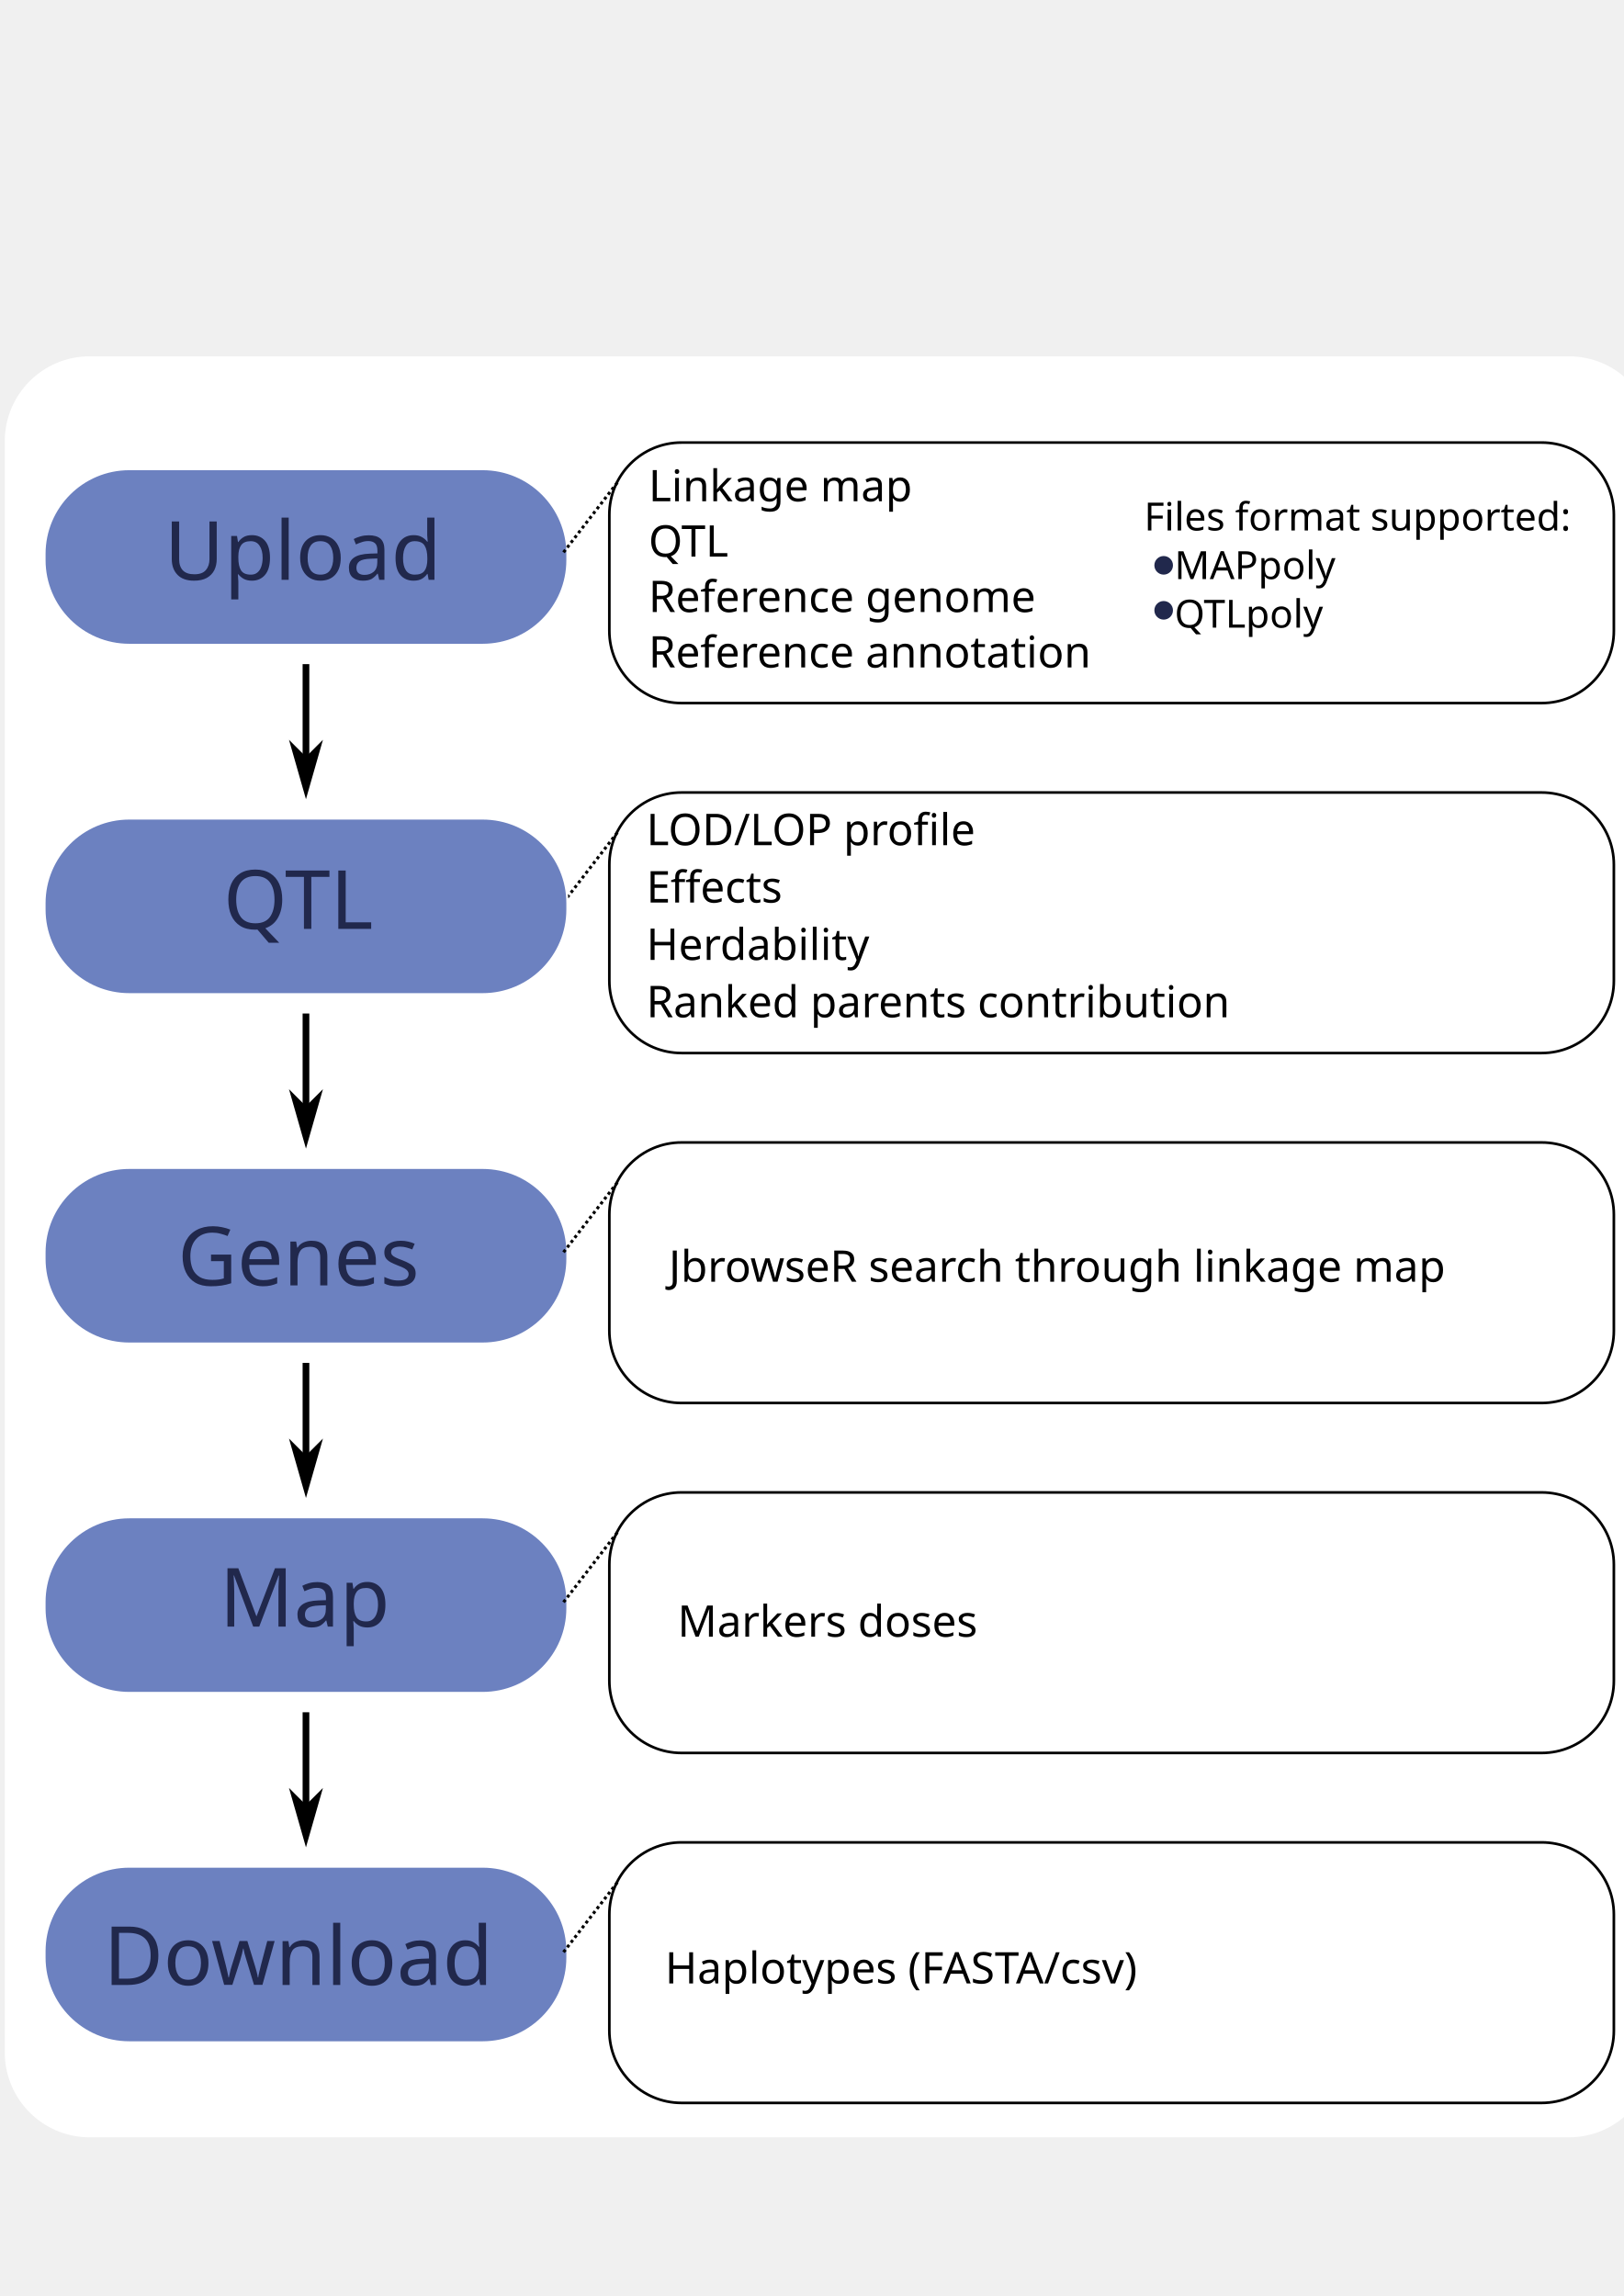
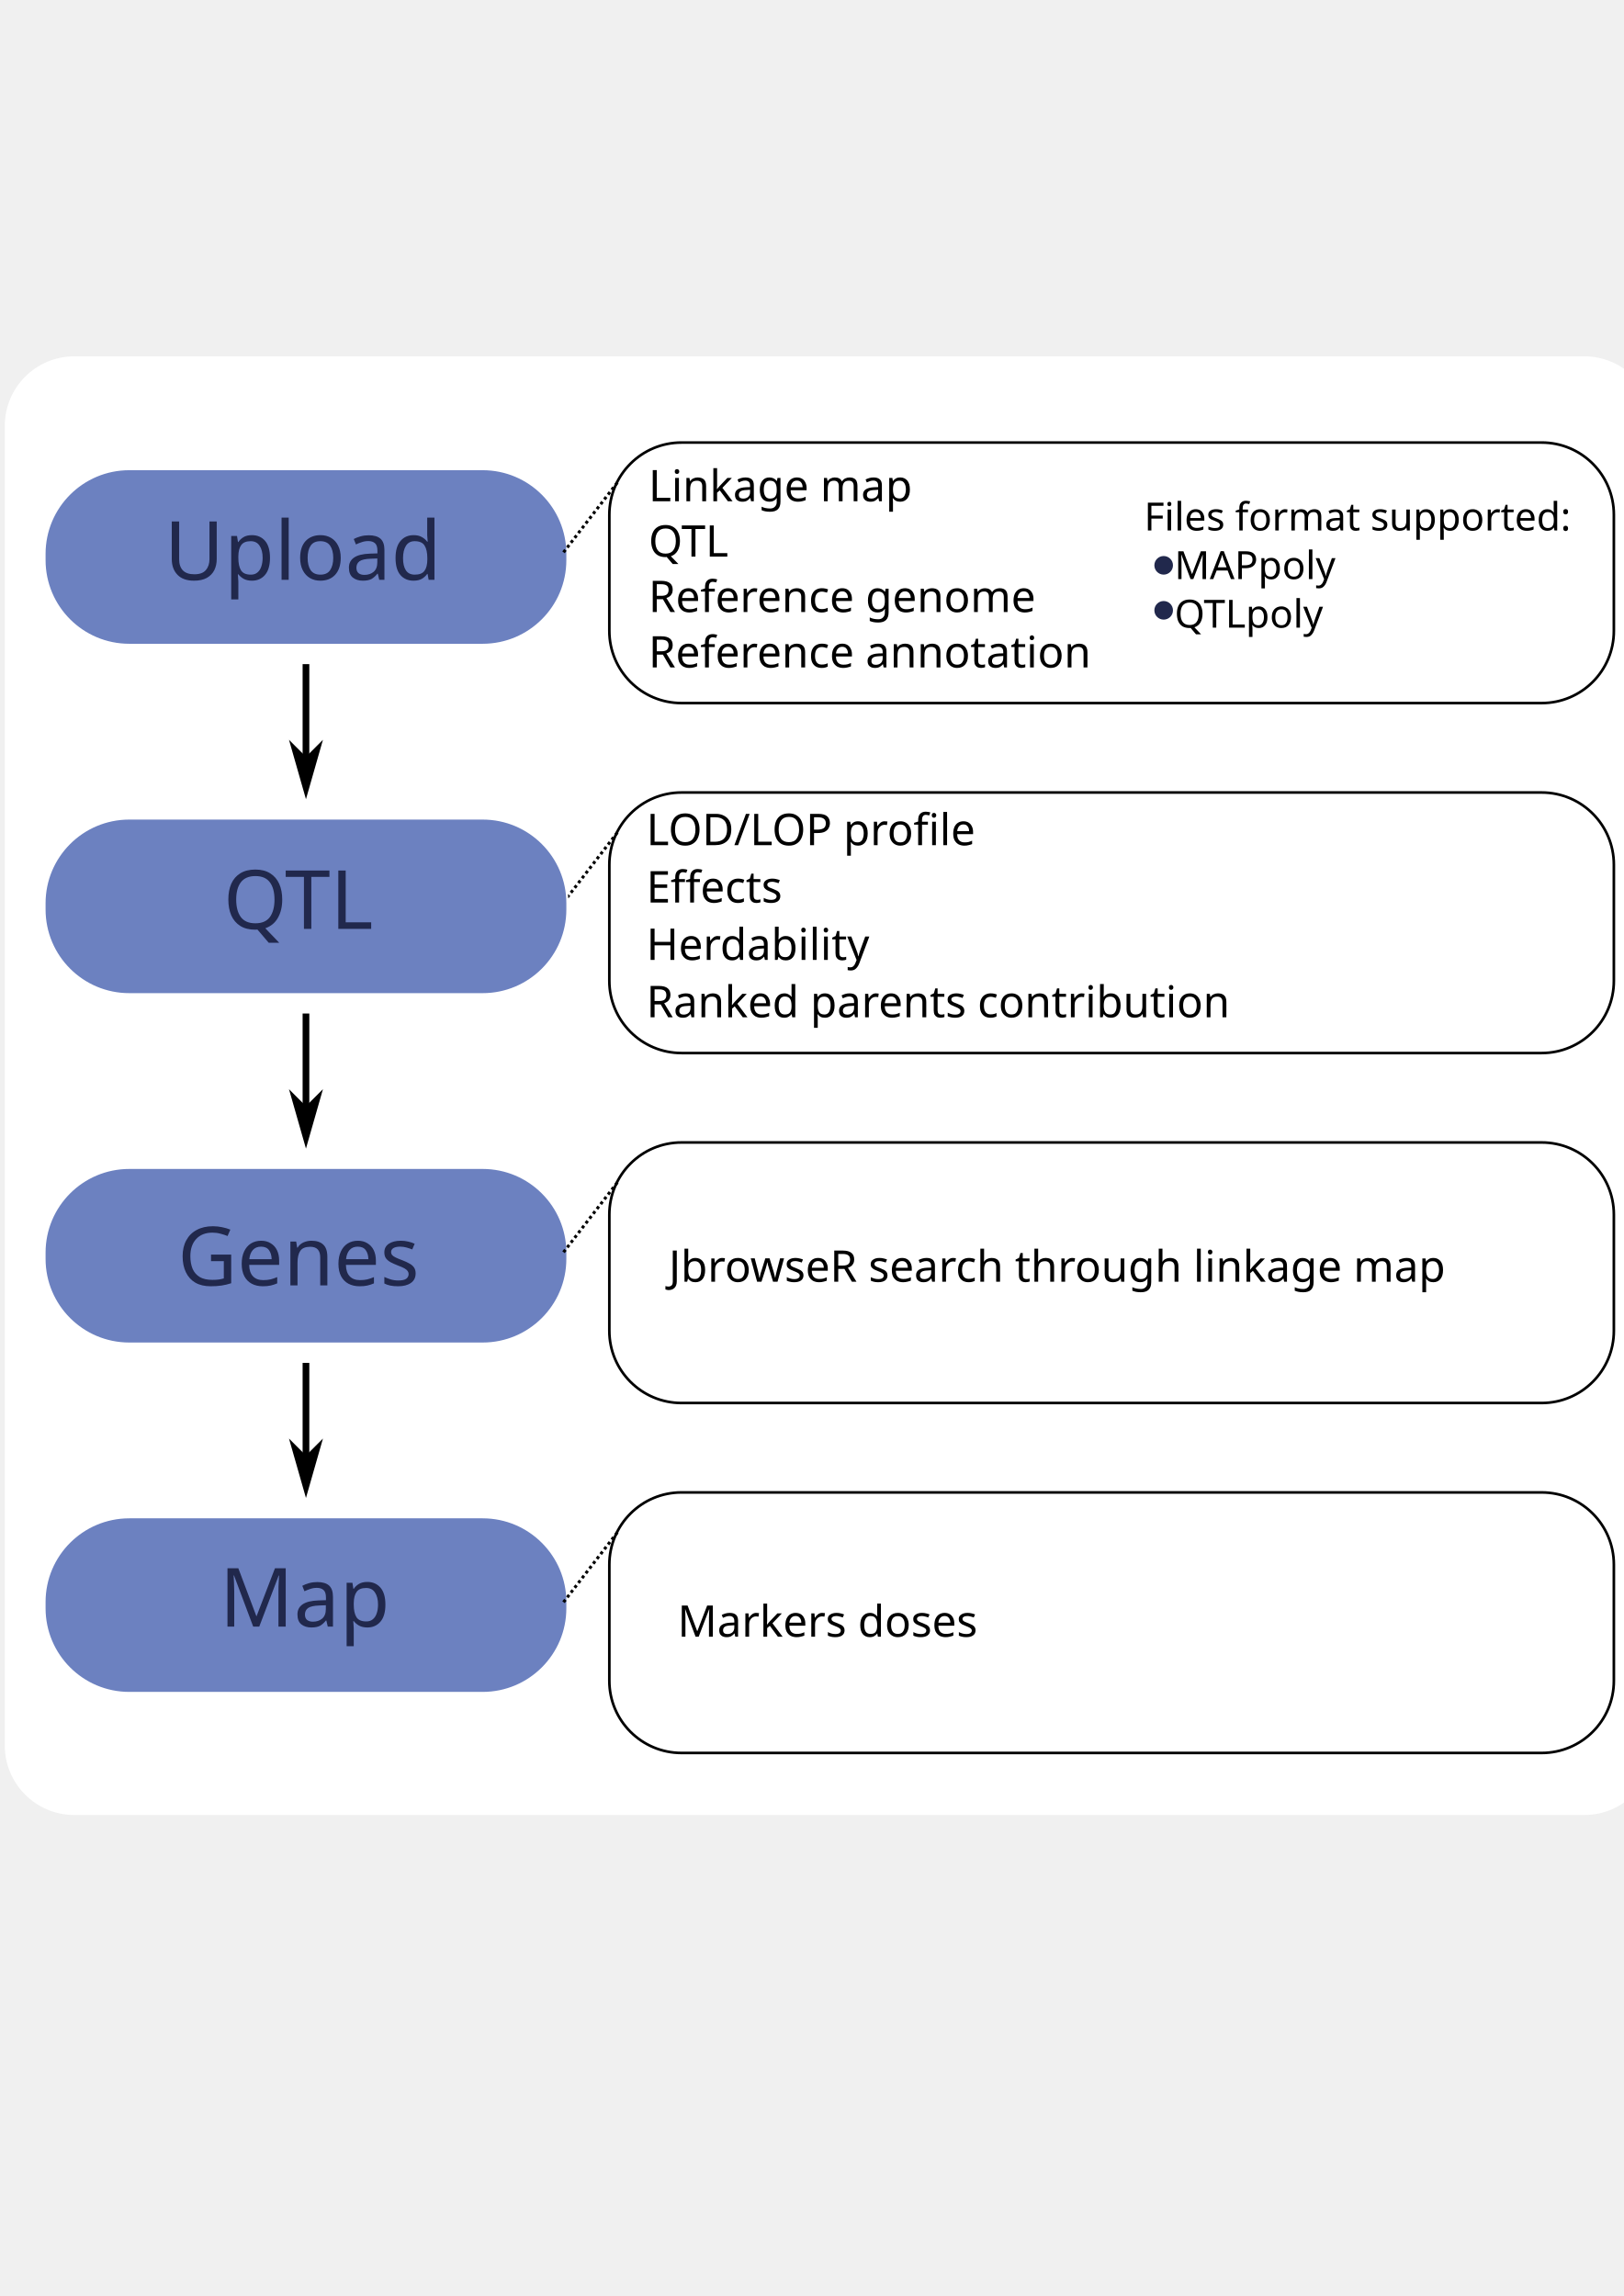
<svg xmlns="http://www.w3.org/2000/svg" width="210mm" height="297mm" viewBox="0 0 210 297" version="1.1" id="svg8">
  <defs id="defs2">
    <marker orient="auto" refY="0.0" refX="0.0" id="marker2598" style="overflow:visible;">
      <path id="path2596" d="M 0.0,0.0 L 5.0,-5.0 L -12.5,0.0 L 5.0,5.0 L 0.0,0.0 z " style="fill-rule:evenodd;stroke:#000000;stroke-width:1pt;stroke-opacity:1;fill:#000000;fill-opacity:1" transform="scale(0.4) rotate(180) translate(10,0)" />
    </marker>
    <marker style="overflow:visible;" id="marker1998" refX="0.0" refY="0.0" orient="auto">
      <path transform="scale(0.4) rotate(180) translate(10,0)" style="fill-rule:evenodd;stroke:#000000;stroke-width:1pt;stroke-opacity:1;fill:#000000;fill-opacity:1" d="M 0.0,0.0 L 5.0,-5.0 L -12.5,0.0 L 5.0,5.0 L 0.0,0.0 z " id="path1996" />
    </marker>
    <marker orient="auto" refY="0.0" refX="0.0" id="marker1452" style="overflow:visible;">
      <path id="path1450" d="M 0.0,0.0 L 5.0,-5.0 L -12.5,0.0 L 5.0,5.0 L 0.0,0.0 z " style="fill-rule:evenodd;stroke:#000000;stroke-width:1pt;stroke-opacity:1;fill:#000000;fill-opacity:1" transform="scale(0.4) rotate(180) translate(10,0)" />
    </marker>
    <marker style="overflow:visible;" id="Arrow1Mend" refX="0.0" refY="0.0" orient="auto">
      <path transform="scale(0.4) rotate(180) translate(10,0)" style="fill-rule:evenodd;stroke:#000000;stroke-width:1pt;stroke-opacity:1;fill:#000000;fill-opacity:1" d="M 0.0,0.0 L 5.0,-5.0 L -12.5,0.0 L 5.0,5.0 L 0.0,0.0 z " id="path1029" />
    </marker>
    <marker style="overflow:visible;" id="Arrow1Lend" refX="0.0" refY="0.0" orient="auto">
      <path transform="scale(0.8) rotate(180) translate(12.5,0)" style="fill-rule:evenodd;stroke:#000000;stroke-width:1pt;stroke-opacity:1;fill:#000000;fill-opacity:1" d="M 0.0,0.0 L 5.0,-5.0 L -12.5,0.0 L 5.0,5.0 L 0.0,0.0 z " id="path1023" />
    </marker>
  </defs>
  <g id="layer1">
    <g id="layer1-7" transform="translate(-0.05126014,26.91713)">
-       <rect ry="10.983" y="19.175" x="0.67" height="230.383" width="213.278" id="rect3273" style="fill:#ffffff;fill-opacity:1;stroke:none;stroke-width:0.268;stroke-miterlimit:4;stroke-dasharray:0.268, 1.071;stroke-dashoffset:0" />
+       <rect ry="8.996" y="19.175" x="0.67" height="188.689" width="213.278" id="rect3273" style="fill:#ffffff;fill-opacity:1;stroke:none;stroke-width:0.242;stroke-miterlimit:4;stroke-dasharray:0.242, 0.97;stroke-dashoffset:0" />
      <g transform="translate(0.4009043,0.03357709)" id="g974">
        <rect style="fill:#6c81c0;fill-opacity:1;stroke:#ffffff;stroke-width:0.265" id="rect892" width="67.619" height="22.718" x="5.412" y="33.74" ry="10.958" />
        <text xml:space="preserve" style="font-style:normal;font-weight:normal;font-size:10.583px;line-height:1.25;font-family:sans-serif;letter-spacing:0px;word-spacing:0px;fill:#21284c;fill-opacity:1;stroke:none;stroke-width:0.265" x="20.915" y="48.054" id="text918">
          <tspan id="tspan916" x="20.915" y="48.054" style="fill:#21284c;fill-opacity:1;stroke-width:0.265">Upload</tspan>
        </text>
      </g>
      <g id="g1044" transform="translate(0,0.504475)">
        <path id="path3188" d="m 72.936,89.291 7.14,-9.259" style="fill:none;stroke:#000000;stroke-width:0.393;stroke-linecap:butt;stroke-linejoin:miter;stroke-miterlimit:4;stroke-dasharray:0.393, 0.393;stroke-dashoffset:0;stroke-opacity:1" />
        <rect ry="9.336" y="75.093" x="78.86" height="33.702" width="129.918" id="rect3190" style="fill:none;fill-opacity:1;stroke:#000000;stroke-width:0.34;stroke-miterlimit:4;stroke-dasharray:none;stroke-dashoffset:0" />
      </g>
      <g transform="translate(0.4009043,6.606687)" id="g979">
        <rect style="fill:#6c81c0;fill-opacity:1;stroke:#ffffff;stroke-width:0.265" id="rect892-8" width="67.619" height="22.718" x="5.412" y="72.36" ry="10.958" />
        <text xml:space="preserve" style="font-style:normal;font-weight:normal;font-size:10.583px;line-height:1.25;font-family:sans-serif;letter-spacing:0px;word-spacing:0px;fill:#21284c;fill-opacity:1;stroke:none;stroke-width:0.265" x="28.543" y="86.631" id="text918-9">
          <tspan id="tspan916-4" x="28.543" y="86.631" style="fill:#21284c;fill-opacity:1;stroke-width:0.265">QTL</tspan>
        </text>
      </g>
      <g transform="translate(0.4009043,20.79697)" id="g984">
        <rect style="fill:#6c81c0;fill-opacity:1;stroke:#ffffff;stroke-width:0.265" id="rect892-6" width="67.619" height="22.718" x="5.412" y="103.363" ry="10.958" />
        <text xml:space="preserve" style="font-style:normal;font-weight:normal;font-size:10.583px;line-height:1.25;font-family:sans-serif;letter-spacing:0px;word-spacing:0px;fill:#21284c;fill-opacity:1;stroke:none;stroke-width:0.265" x="22.628" y="118.564" id="text918-5">
          <tspan id="tspan916-2" x="22.628" y="118.564" style="fill:#21284c;fill-opacity:1;stroke-width:0.265">Genes</tspan>
        </text>
      </g>
      <g transform="translate(0.4009043,37.65998)" id="g989">
        <rect style="fill:#6c81c0;fill-opacity:1;stroke:#ffffff;stroke-width:0.265" id="rect892-0" width="67.619" height="22.718" x="5.412" y="131.694" ry="10.958" />
        <text xml:space="preserve" style="font-style:normal;font-weight:normal;font-size:10.583px;line-height:1.25;font-family:sans-serif;letter-spacing:0px;word-spacing:0px;fill:#21284c;fill-opacity:1;stroke:none;stroke-width:0.265" x="28.039" y="145.836" id="text918-8">
          <tspan id="tspan916-7" x="28.039" y="145.836" style="fill:#21284c;fill-opacity:1;stroke-width:0.265">Map</tspan>
        </text>
      </g>
-       <g transform="translate(0.4009043,52.6521)" id="g994">
-         <rect style="fill:#6c81c0;fill-opacity:1;stroke:#ffffff;stroke-width:0.265" id="rect892-84" width="67.619" height="22.718" x="5.412" y="161.895" ry="10.958" />
-         <text xml:space="preserve" style="font-style:normal;font-weight:normal;font-size:10.583px;line-height:1.25;font-family:sans-serif;letter-spacing:0px;word-spacing:0px;fill:#21284c;fill-opacity:1;stroke:none;stroke-width:0.265" x="13.055" y="177.195" id="text918-90">
-           <tspan id="tspan916-20" x="13.055" y="177.195" style="fill:#21284c;fill-opacity:1;stroke-width:0.265">Download</tspan>
-         </text>
-       </g>
      <path id="path1018" d="M 39.623,58.992 V 74.761" style="fill:none;stroke:#000000;stroke-width:0.865;stroke-linecap:butt;stroke-linejoin:miter;stroke-miterlimit:4;stroke-dasharray:none;stroke-opacity:1;marker-end:url(#Arrow1Mend)" />
      <path style="fill:none;stroke:#000000;stroke-width:0.865;stroke-linecap:butt;stroke-linejoin:miter;stroke-miterlimit:4;stroke-dasharray:none;stroke-opacity:1;marker-end:url(#marker1452)" d="m 39.623,104.186 v 15.769" id="path1448" />
      <path id="path1994" d="m 39.623,149.379 v 15.769" style="fill:none;stroke:#000000;stroke-width:0.865;stroke-linecap:butt;stroke-linejoin:miter;stroke-miterlimit:4;stroke-dasharray:none;stroke-opacity:1;marker-end:url(#marker1998)" />
-       <path style="fill:none;stroke:#000000;stroke-width:0.865;stroke-linecap:butt;stroke-linejoin:miter;stroke-miterlimit:4;stroke-dasharray:none;stroke-opacity:1;marker-end:url(#marker2598)" d="m 39.623,194.573 v 15.769" id="path2594" />
      <text id="text884" y="37.922" x="83.928" style="font-style:normal;font-weight:normal;font-size:5.732px;line-height:1.25;font-family:sans-serif;letter-spacing:0px;word-spacing:0px;fill:#000000;fill-opacity:1;stroke:none;stroke-width:0.143" xml:space="preserve">
        <tspan style="font-size:5.644px;stroke-width:0.143" y="37.922" x="83.928" id="tspan882">Linkage map</tspan>
        <tspan id="tspan886" style="font-size:5.644px;stroke-width:0.143" y="45.087" x="83.928">QTL</tspan>
        <tspan id="tspan888" style="font-size:5.644px;stroke-width:0.143" y="52.253" x="83.928">Reference genome</tspan>
        <tspan id="tspan890" style="font-size:5.644px;stroke-width:0.143" y="59.418" x="83.928">Reference annotation</tspan>
      </text>
      <g transform="translate(-7.9375,3.383304)" id="g1016">
        <text xml:space="preserve" style="font-style:normal;font-weight:normal;font-size:5.031px;line-height:1.25;font-family:sans-serif;letter-spacing:0px;word-spacing:0px;fill:#000000;fill-opacity:1;stroke:none;stroke-width:0.126" x="155.965" y="38.314" id="text823">
          <tspan id="tspan821" x="155.965" y="38.314" style="stroke-width:0.126">Files format supported:</tspan>
          <tspan x="155.965" y="44.603" style="stroke-width:0.126" id="tspan825">   MAPpoly</tspan>
          <tspan x="155.965" y="50.891" style="stroke-width:0.126" id="tspan827">   QTLpoly</tspan>
        </text>
        <circle style="fill:#21284c;fill-opacity:1;stroke:#ffffff;stroke-width:0.265" id="path1006" cx="158.491" cy="42.827" r="1.336" />
        <circle r="1.336" cy="48.648" cx="158.491" id="circle1008" style="fill:#21284c;fill-opacity:1;stroke:#ffffff;stroke-width:0.265" />
      </g>
      <text transform="scale(0.9953025,1.00472)" id="text843" y="82.025" x="84.047" style="font-style:normal;font-weight:normal;font-size:5.908px;line-height:1.25;font-family:sans-serif;letter-spacing:0px;word-spacing:0px;fill:#000000;fill-opacity:1;stroke:none;stroke-width:0.148" xml:space="preserve">
        <tspan style="font-size:5.644px;stroke-width:0.148" y="82.025" x="84.047" id="tspan841">LOD/LOP profile</tspan>
        <tspan id="tspan845" style="font-size:5.644px;stroke-width:0.148" y="89.41" x="84.047">Effects</tspan>
        <tspan id="tspan867" style="font-size:5.644px;stroke-width:0.148" y="96.795" x="84.047">Herdability</tspan>
        <tspan id="tspan847" style="font-size:5.644px;stroke-width:0.148" y="104.18" x="84.047">Ranked parents contribution</tspan>
      </text>
      <text id="text855" y="138.882" x="86.549" style="font-style:normal;font-weight:normal;font-size:6.711px;line-height:1.25;font-family:sans-serif;letter-spacing:0px;word-spacing:0px;fill:#000000;fill-opacity:1;stroke:none;stroke-width:0.168" xml:space="preserve">
        <tspan style="font-size:5.644px;stroke-width:0.168" y="138.882" x="86.549" id="tspan853">JbrowseR search through linkage map</tspan>
      </text>
      <text id="text865" y="184.798" x="87.683" style="font-style:normal;font-weight:normal;font-size:7.199px;line-height:1.25;font-family:sans-serif;letter-spacing:0px;word-spacing:0px;fill:#000000;fill-opacity:1;stroke:none;stroke-width:0.18" xml:space="preserve">
        <tspan style="font-size:5.644px;stroke-width:0.18" y="184.798" x="87.683" id="tspan863">Markers doses</tspan>
      </text>
-       <text id="text1002" y="229.649" x="86.061" style="font-style:normal;font-weight:normal;font-size:10.583px;line-height:1.25;font-family:sans-serif;letter-spacing:0px;word-spacing:0px;fill:#000000;fill-opacity:1;stroke:none;stroke-width:0.265" xml:space="preserve">
-         <tspan style="font-size:5.644px;stroke-width:0.265" y="229.649" x="86.061" id="tspan1000">Haplotypes (FASTA/csv)</tspan>
-       </text>
      <g transform="translate(0,45.77326)" id="g1044-7">
        <path id="path3188-4" d="m 72.936,89.291 7.14,-9.259" style="fill:none;stroke:#000000;stroke-width:0.393;stroke-linecap:butt;stroke-linejoin:miter;stroke-miterlimit:4;stroke-dasharray:0.393, 0.393;stroke-dashoffset:0;stroke-opacity:1" />
        <rect ry="9.336" y="75.093" x="78.86" height="33.702" width="129.918" id="rect3190-9" style="fill:none;fill-opacity:1;stroke:#000000;stroke-width:0.34;stroke-miterlimit:4;stroke-dasharray:none;stroke-dashoffset:0" />
      </g>
      <g transform="translate(0,91.04203)" id="g1044-5">
        <path id="path3188-2" d="m 72.936,89.291 7.14,-9.259" style="fill:none;stroke:#000000;stroke-width:0.393;stroke-linecap:butt;stroke-linejoin:miter;stroke-miterlimit:4;stroke-dasharray:0.393, 0.393;stroke-dashoffset:0;stroke-opacity:1" />
        <rect ry="9.336" y="75.093" x="78.86" height="33.702" width="129.918" id="rect3190-4" style="fill:none;fill-opacity:1;stroke:#000000;stroke-width:0.34;stroke-miterlimit:4;stroke-dasharray:none;stroke-dashoffset:0" />
      </g>
-       <g transform="translate(0,136.3108)" id="g1044-2">
-         <path id="path3188-1" d="m 72.936,89.291 7.14,-9.259" style="fill:none;stroke:#000000;stroke-width:0.393;stroke-linecap:butt;stroke-linejoin:miter;stroke-miterlimit:4;stroke-dasharray:0.393, 0.393;stroke-dashoffset:0;stroke-opacity:1" />
-         <rect ry="9.336" y="75.093" x="78.86" height="33.702" width="129.918" id="rect3190-93" style="fill:none;fill-opacity:1;stroke:#000000;stroke-width:0.34;stroke-miterlimit:4;stroke-dasharray:none;stroke-dashoffset:0" />
-       </g>
      <g transform="translate(0,-44.7643)" id="g1044-4">
        <path id="path3188-7" d="m 72.936,89.291 7.14,-9.259" style="fill:none;stroke:#000000;stroke-width:0.393;stroke-linecap:butt;stroke-linejoin:miter;stroke-miterlimit:4;stroke-dasharray:0.393, 0.393;stroke-dashoffset:0;stroke-opacity:1" />
        <rect ry="9.336" y="75.093" x="78.86" height="33.702" width="129.918" id="rect3190-96" style="fill:none;fill-opacity:1;stroke:#000000;stroke-width:0.34;stroke-miterlimit:4;stroke-dasharray:none;stroke-dashoffset:0" />
      </g>
    </g>
  </g>
</svg>
